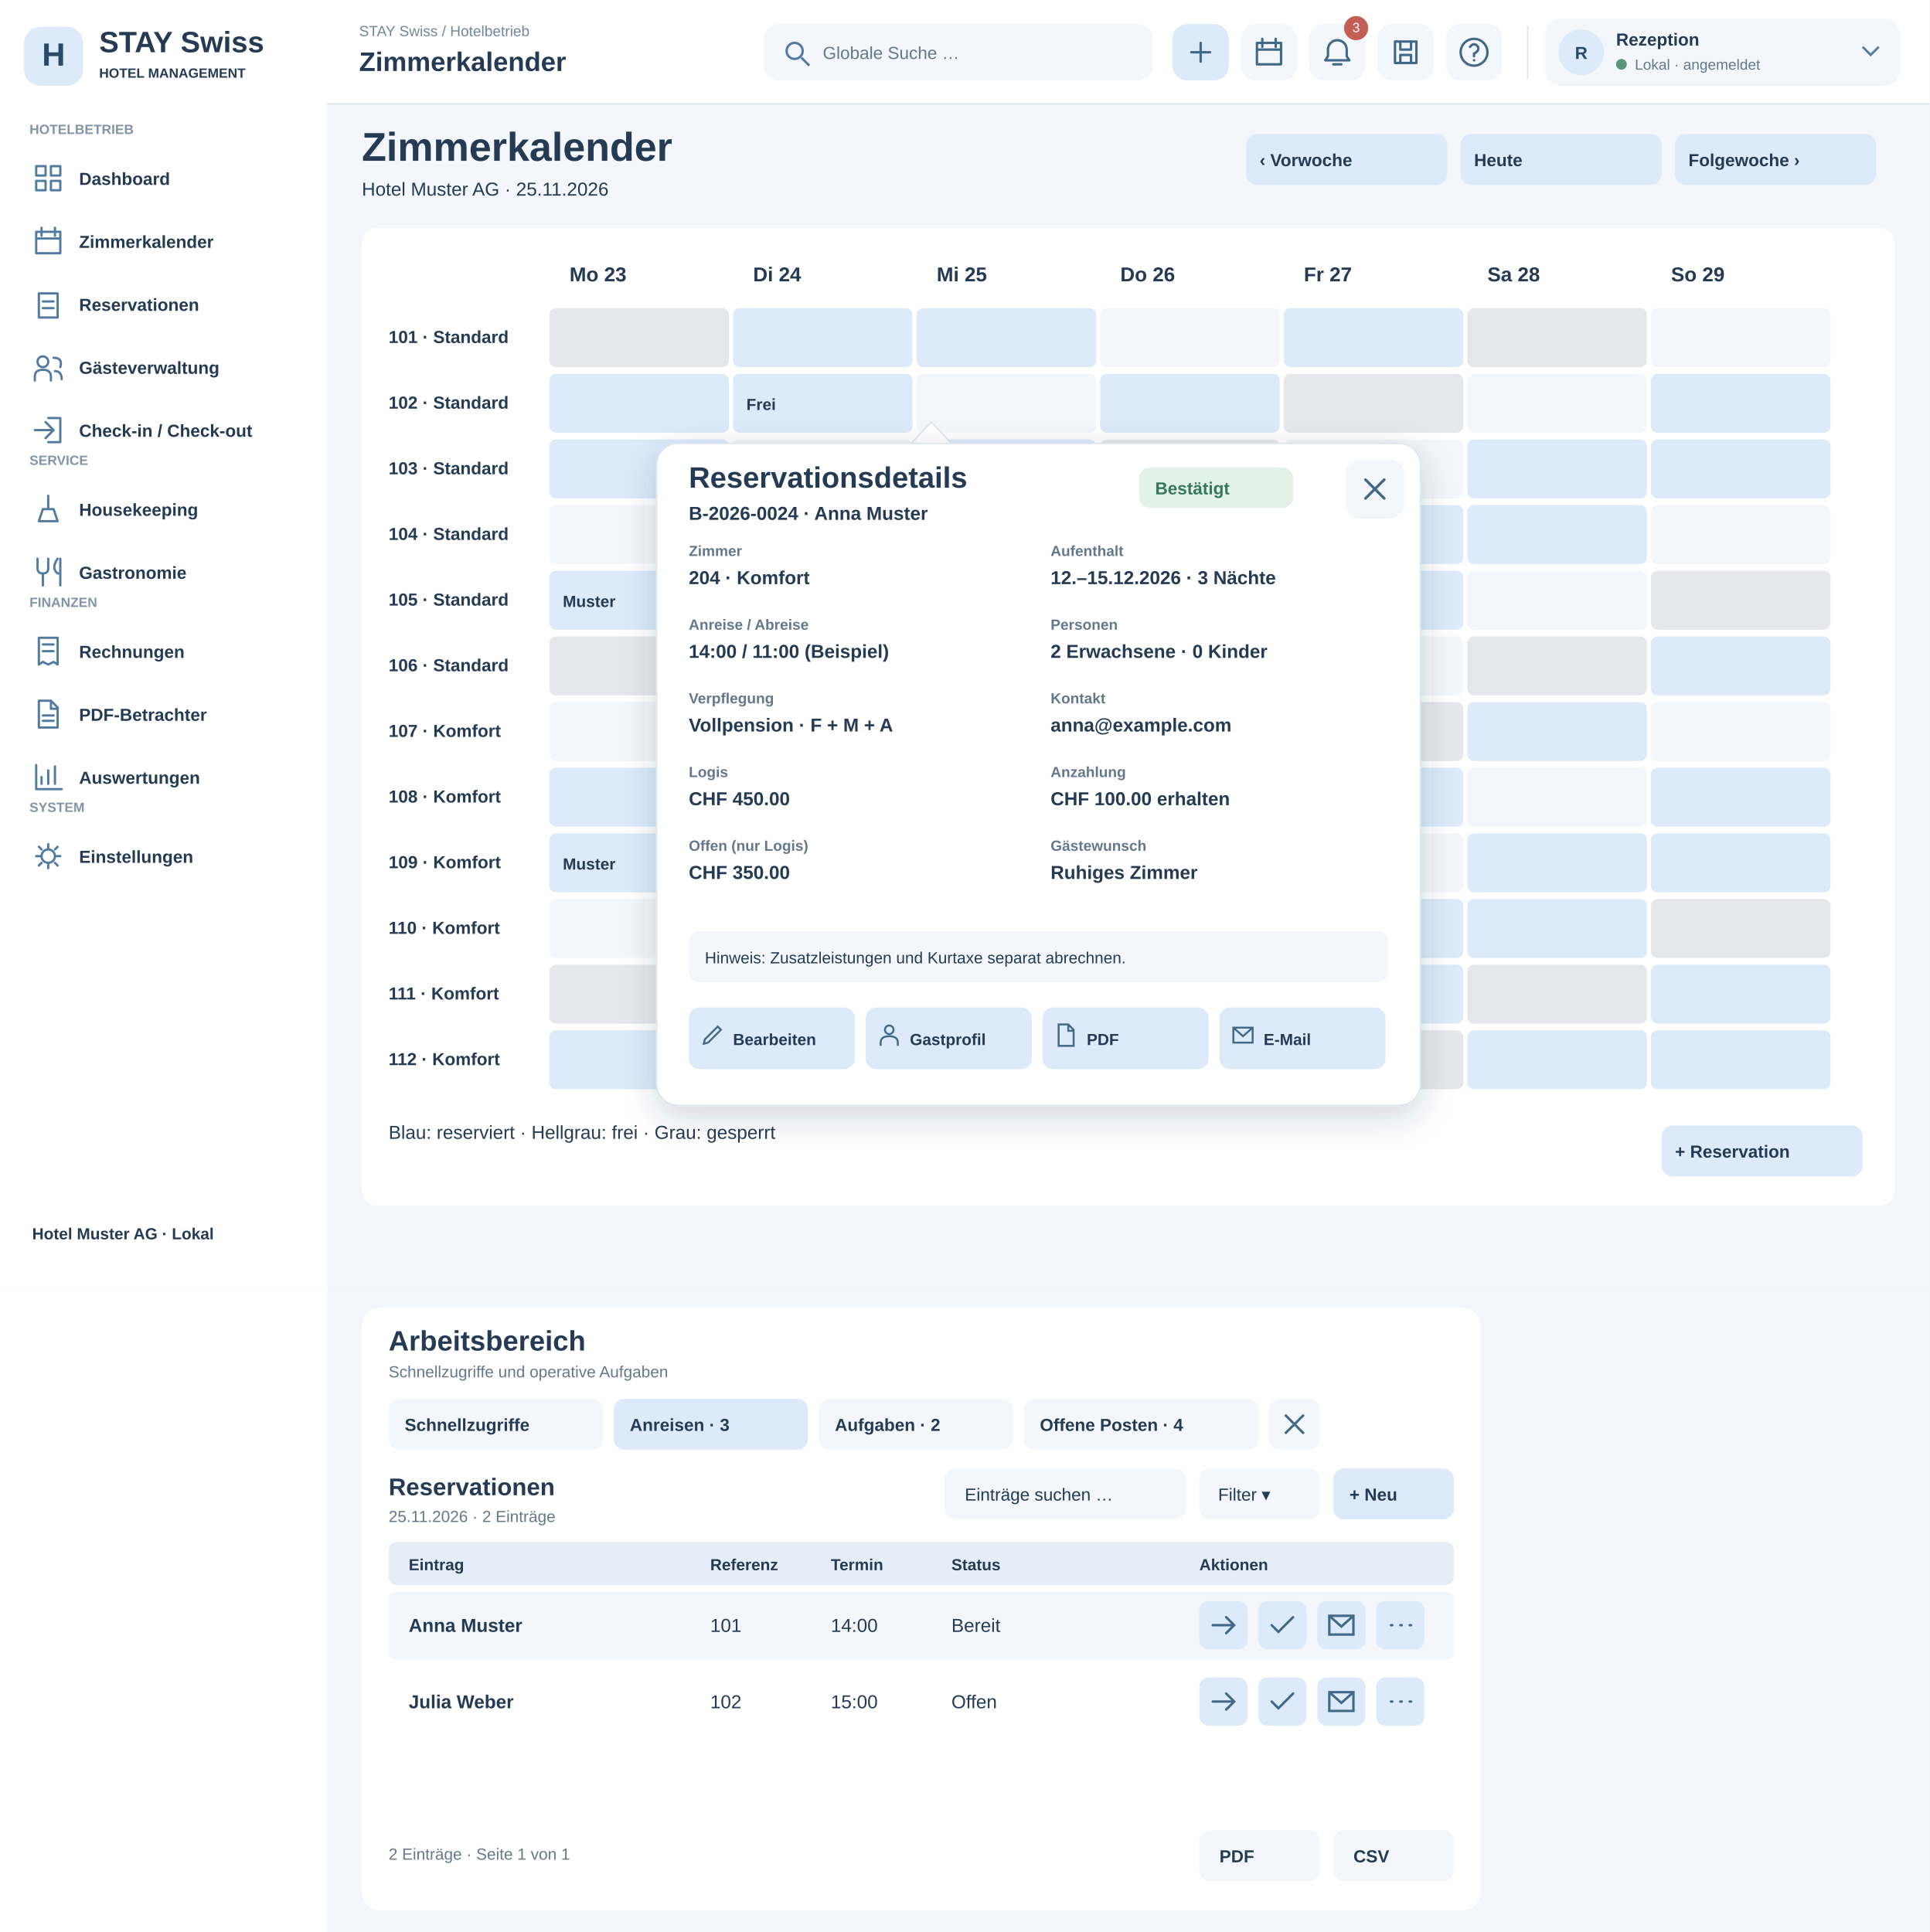
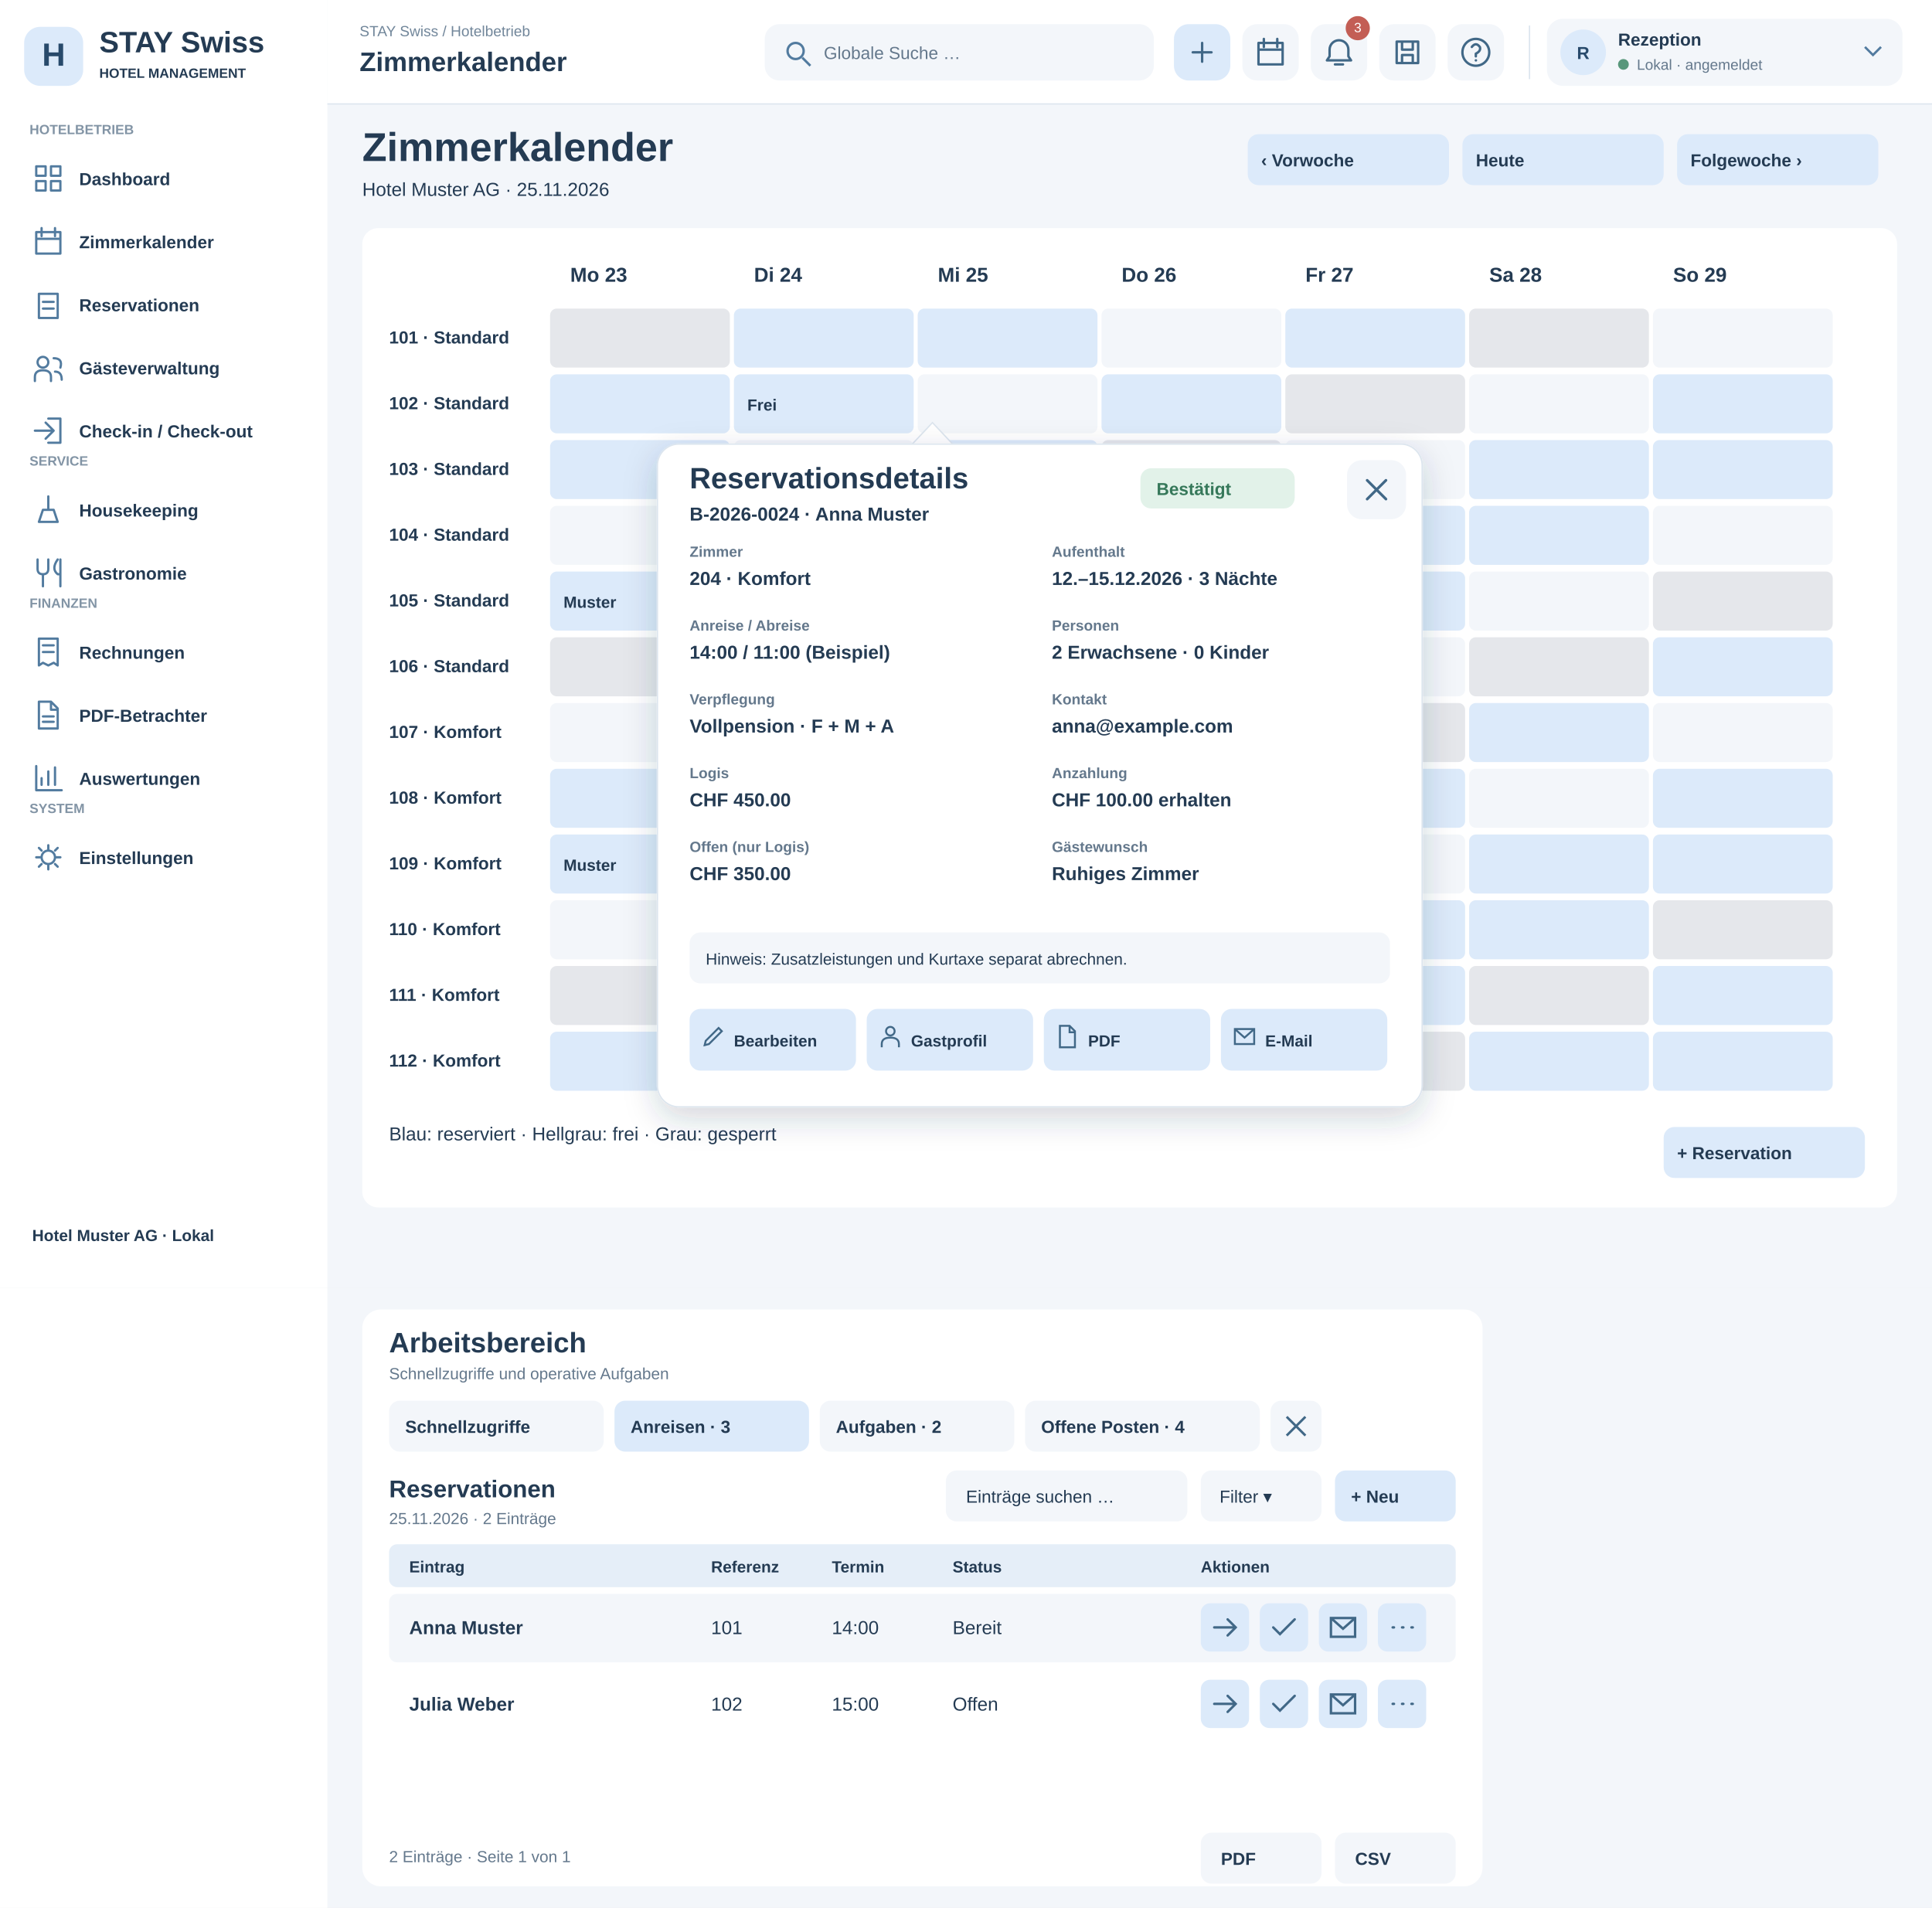
- <svg xmlns="http://www.w3.org/2000/svg" width="1440" height="1442" viewBox="0 0 1440 1442">
+ <svg xmlns="http://www.w3.org/2000/svg" width="1440" height="1422" viewBox="0 0 1440 1422">
  <rect x="0" y="0" width="1440" height="960" fill="#f3f6fa" rx="0" />
  <rect x="0" y="0" width="244" height="960" fill="#fff" rx="0" />
  <rect x="18" y="20" width="44" height="44" fill="#dceafa" rx="12" />
  <text x="40" y="49" font-family="Arial,sans-serif" font-size="24" font-weight="700" fill="#284a6b" text-anchor="middle">H</text>
  <text x="74" y="39" font-family="Arial,sans-serif" font-size="22" font-weight="700" fill="#243b53" text-anchor="start">STAY Swiss</text>
  <text x="74" y="58" font-family="Arial,sans-serif" font-size="10" font-weight="600" fill="#243b53" text-anchor="start">HOTEL MANAGEMENT</text>
  <text x="22" y="100" font-family="Arial,sans-serif" font-size="10" font-weight="700" fill="#8294a5" text-anchor="start">HOTELBETRIEB</text>
  <rect x="12" y="112" width="220" height="42" fill="#fff" rx="9" />
  <g transform="translate(24,121)" fill="none" stroke="#527b9f" stroke-width="1.7" stroke-linecap="round" stroke-linejoin="round">
    <path d="M3 3h7v7H3zM14 3h7v7h-7zM3 14h7v7H3zM14 14h7v7h-7z" />
  </g>
  <text x="59" y="138" font-family="Arial,sans-serif" font-size="13" font-weight="600" fill="#243b53" text-anchor="start">Dashboard</text>
  <rect x="12" y="159" width="220" height="42" fill="#fff" rx="9" />
  <g transform="translate(24,168)" fill="none" stroke="#527b9f" stroke-width="1.7" stroke-linecap="round" stroke-linejoin="round">
    <path d="M3 5h18v16H3zM7 2v6M17 2v6M3 10h18" />
  </g>
  <text x="59" y="185" font-family="Arial,sans-serif" font-size="13" font-weight="600" fill="#243b53" text-anchor="start">Zimmerkalender</text>
  <rect x="12" y="206" width="220" height="42" fill="#fff" rx="9" />
  <g transform="translate(24,215)" fill="none" stroke="#527b9f" stroke-width="1.7" stroke-linecap="round" stroke-linejoin="round">
    <path d="M5 4h14v18H5zM8 10h8M8 15h8" />
  </g>
  <text x="59" y="232" font-family="Arial,sans-serif" font-size="13" font-weight="600" fill="#243b53" text-anchor="start">Reservationen</text>
  <rect x="12" y="253" width="220" height="42" fill="#fff" rx="9" />
  <g transform="translate(24,262)" fill="none" stroke="#527b9f" stroke-width="1.7" stroke-linecap="round" stroke-linejoin="round">
    <path d="M8 12a4 4 0 1 0 0-8a4 4 0 1 0 0 8M2 22v-3q0-5 6-5t6 5v3M16 5q7 0 5 7M17 15q5 0 5 6" />
  </g>
  <text x="59" y="279" font-family="Arial,sans-serif" font-size="13" font-weight="600" fill="#243b53" text-anchor="start">Gästeverwaltung</text>
  <rect x="12" y="300" width="220" height="42" fill="#fff" rx="9" />
  <g transform="translate(24,309)" fill="none" stroke="#527b9f" stroke-width="1.7" stroke-linecap="round" stroke-linejoin="round">
    <path d="M12 3h9v18h-9M2 12h14M10 6l6 6-6 6" />
  </g>
  <text x="59" y="326" font-family="Arial,sans-serif" font-size="13" font-weight="600" fill="#243b53" text-anchor="start">Check-in / Check-out</text>
  <text x="22" y="347" font-family="Arial,sans-serif" font-size="10" font-weight="700" fill="#8294a5" text-anchor="start">SERVICE</text>
  <rect x="12" y="359" width="220" height="42" fill="#fff" rx="9" />
  <g transform="translate(24,368)" fill="none" stroke="#527b9f" stroke-width="1.7" stroke-linecap="round" stroke-linejoin="round">
    <path d="M5 21h14l-3-9H8zM12 12V2" />
  </g>
  <text x="59" y="385" font-family="Arial,sans-serif" font-size="13" font-weight="600" fill="#243b53" text-anchor="start">Housekeeping</text>
  <rect x="12" y="406" width="220" height="42" fill="#fff" rx="9" />
  <g transform="translate(24,415)" fill="none" stroke="#527b9f" stroke-width="1.7" stroke-linecap="round" stroke-linejoin="round">
    <path d="M4 2v7q0 4 4 4t4-4V2M8 13v9M19 2q-5 7 0 11h2M21 2v20" />
  </g>
  <text x="59" y="432" font-family="Arial,sans-serif" font-size="13" font-weight="600" fill="#243b53" text-anchor="start">Gastronomie</text>
  <text x="22" y="453" font-family="Arial,sans-serif" font-size="10" font-weight="700" fill="#8294a5" text-anchor="start">FINANZEN</text>
  <rect x="12" y="465" width="220" height="42" fill="#fff" rx="9" />
  <g transform="translate(24,474)" fill="none" stroke="#527b9f" stroke-width="1.7" stroke-linecap="round" stroke-linejoin="round">
    <path d="M5 2h14v20l-3-2-4 2-4-2-3 2zM8 7h8M8 12h8" />
  </g>
  <text x="59" y="491" font-family="Arial,sans-serif" font-size="13" font-weight="600" fill="#243b53" text-anchor="start">Rechnungen</text>
  <rect x="12" y="512" width="220" height="42" fill="#fff" rx="9" />
  <g transform="translate(24,521)" fill="none" stroke="#527b9f" stroke-width="1.7" stroke-linecap="round" stroke-linejoin="round">
    <path d="M5 2h9l5 5v15H5zM14 2v6h5M8 13h8M8 17h8" />
  </g>
  <text x="59" y="538" font-family="Arial,sans-serif" font-size="13" font-weight="600" fill="#243b53" text-anchor="start">PDF-Betrachter</text>
  <rect x="12" y="559" width="220" height="42" fill="#fff" rx="9" />
  <g transform="translate(24,568)" fill="none" stroke="#527b9f" stroke-width="1.7" stroke-linecap="round" stroke-linejoin="round">
    <path d="M3 3v18h19M7 17v-5M12 17V7M17 17V4" />
  </g>
  <text x="59" y="585" font-family="Arial,sans-serif" font-size="13" font-weight="600" fill="#243b53" text-anchor="start">Auswertungen</text>
  <text x="22" y="606" font-family="Arial,sans-serif" font-size="10" font-weight="700" fill="#8294a5" text-anchor="start">SYSTEM</text>
  <rect x="12" y="618" width="220" height="42" fill="#fff" rx="9" />
  <g transform="translate(24,627)" fill="none" stroke="#527b9f" stroke-width="1.7" stroke-linecap="round" stroke-linejoin="round">
    <path d="M12 3v3M12 18v3M3 12h3M18 12h3M5 5l2 2M17 17l2 2M5 19l2-2M17 7l2-2M12 7a5 5 0 1 0 0 10a5 5 0 1 0 0-10" />
  </g>
  <text x="59" y="644" font-family="Arial,sans-serif" font-size="13" font-weight="600" fill="#243b53" text-anchor="start">Einstellungen</text>
  <text x="24" y="925" font-family="Arial,sans-serif" font-size="12" font-weight="600" fill="#243b53" text-anchor="start">Hotel Muster AG · Lokal</text>
  <text x="270" y="120" font-family="Arial" font-size="30" font-weight="700" fill="#243b53">Zimmerkalender</text>
  <text x="270" y="146" font-family="Arial" font-size="14" font-weight="400" fill="#243b53">Hotel Muster AG · 25.11.2026</text>
  <rect x="930" y="100" width="150" height="38" rx="8" fill="#dceafa" />
  <text x="940" y="124" font-family="Arial" font-size="13" font-weight="700" fill="#243b53">‹ Vorwoche</text>
  <rect x="1090" y="100" width="150" height="38" rx="8" fill="#dceafa" />
  <text x="1100" y="124" font-family="Arial" font-size="13" font-weight="700" fill="#243b53">Heute</text>
  <rect x="1250" y="100" width="150" height="38" rx="8" fill="#dceafa" />
  <text x="1260" y="124" font-family="Arial" font-size="13" font-weight="700" fill="#243b53">Folgewoche ›</text>
  <rect x="270" y="170" width="1144" height="730" rx="12" fill="#fff" />
  <text x="425" y="210" font-family="Arial" font-size="15" font-weight="700" fill="#243b53">Mo 23</text>
  <text x="562" y="210" font-family="Arial" font-size="15" font-weight="700" fill="#243b53">Di 24</text>
  <text x="699" y="210" font-family="Arial" font-size="15" font-weight="700" fill="#243b53">Mi 25</text>
  <text x="836" y="210" font-family="Arial" font-size="15" font-weight="700" fill="#243b53">Do 26</text>
  <text x="973" y="210" font-family="Arial" font-size="15" font-weight="700" fill="#243b53">Fr 27</text>
  <text x="1110" y="210" font-family="Arial" font-size="15" font-weight="700" fill="#243b53">Sa 28</text>
  <text x="1247" y="210" font-family="Arial" font-size="15" font-weight="700" fill="#243b53">So 29</text>
  <text x="290" y="256" font-family="Arial" font-size="13" font-weight="600" fill="#243b53">101 · Standard</text>
  <rect x="410" y="230" width="134" height="44" rx="5" fill="#e5e7eb" />
  <rect x="547" y="230" width="134" height="44" rx="5" fill="#dceafa" />
  <rect x="684" y="230" width="134" height="44" rx="5" fill="#dceafa" />
  <rect x="821" y="230" width="134" height="44" rx="5" fill="#f3f6fa" />
  <rect x="958" y="230" width="134" height="44" rx="5" fill="#dceafa" />
  <rect x="1095" y="230" width="134" height="44" rx="5" fill="#e5e7eb" />
  <rect x="1232" y="230" width="134" height="44" rx="5" fill="#f3f6fa" />
  <text x="290" y="305" font-family="Arial" font-size="13" font-weight="600" fill="#243b53">102 · Standard</text>
  <rect x="410" y="279" width="134" height="44" rx="5" fill="#dceafa" />
  <rect x="547" y="279" width="134" height="44" rx="5" fill="#dceafa" />
  <rect x="684" y="279" width="134" height="44" rx="5" fill="#f3f6fa" />
  <rect x="821" y="279" width="134" height="44" rx="5" fill="#dceafa" />
  <rect x="958" y="279" width="134" height="44" rx="5" fill="#e5e7eb" />
  <rect x="1095" y="279" width="134" height="44" rx="5" fill="#f3f6fa" />
  <rect x="1232" y="279" width="134" height="44" rx="5" fill="#dceafa" />
  <text x="557" y="306" font-family="Arial" font-size="12" font-weight="600" fill="#243b53">Frei</text>
  <text x="290" y="354" font-family="Arial" font-size="13" font-weight="600" fill="#243b53">103 · Standard</text>
  <rect x="410" y="328" width="134" height="44" rx="5" fill="#dceafa" />
  <rect x="547" y="328" width="134" height="44" rx="5" fill="#f3f6fa" />
  <rect x="684" y="328" width="134" height="44" rx="5" fill="#dceafa" />
  <rect x="821" y="328" width="134" height="44" rx="5" fill="#e5e7eb" />
  <rect x="958" y="328" width="134" height="44" rx="5" fill="#f3f6fa" />
  <rect x="1095" y="328" width="134" height="44" rx="5" fill="#dceafa" />
  <rect x="1232" y="328" width="134" height="44" rx="5" fill="#dceafa" />
  <text x="694" y="355" font-family="Arial" font-size="12" font-weight="600" fill="#243b53">Weber</text>
  <text x="290" y="403" font-family="Arial" font-size="13" font-weight="600" fill="#243b53">104 · Standard</text>
  <rect x="410" y="377" width="134" height="44" rx="5" fill="#f3f6fa" />
  <rect x="547" y="377" width="134" height="44" rx="5" fill="#dceafa" />
  <rect x="684" y="377" width="134" height="44" rx="5" fill="#e5e7eb" />
  <rect x="821" y="377" width="134" height="44" rx="5" fill="#f3f6fa" />
  <rect x="958" y="377" width="134" height="44" rx="5" fill="#dceafa" />
  <rect x="1095" y="377" width="134" height="44" rx="5" fill="#dceafa" />
  <rect x="1232" y="377" width="134" height="44" rx="5" fill="#f3f6fa" />
  <text x="290" y="452" font-family="Arial" font-size="13" font-weight="600" fill="#243b53">105 · Standard</text>
  <rect x="410" y="426" width="134" height="44" rx="5" fill="#dceafa" />
  <rect x="547" y="426" width="134" height="44" rx="5" fill="#e5e7eb" />
  <rect x="684" y="426" width="134" height="44" rx="5" fill="#f3f6fa" />
  <rect x="821" y="426" width="134" height="44" rx="5" fill="#dceafa" />
  <rect x="958" y="426" width="134" height="44" rx="5" fill="#dceafa" />
  <rect x="1095" y="426" width="134" height="44" rx="5" fill="#f3f6fa" />
  <rect x="1232" y="426" width="134" height="44" rx="5" fill="#e5e7eb" />
  <text x="420" y="453" font-family="Arial" font-size="12" font-weight="600" fill="#243b53">Muster</text>
  <text x="290" y="501" font-family="Arial" font-size="13" font-weight="600" fill="#243b53">106 · Standard</text>
  <rect x="410" y="475" width="134" height="44" rx="5" fill="#e5e7eb" />
  <rect x="547" y="475" width="134" height="44" rx="5" fill="#f3f6fa" />
  <rect x="684" y="475" width="134" height="44" rx="5" fill="#dceafa" />
  <rect x="821" y="475" width="134" height="44" rx="5" fill="#dceafa" />
  <rect x="958" y="475" width="134" height="44" rx="5" fill="#f3f6fa" />
  <rect x="1095" y="475" width="134" height="44" rx="5" fill="#e5e7eb" />
  <rect x="1232" y="475" width="134" height="44" rx="5" fill="#dceafa" />
  <text x="557" y="502" font-family="Arial" font-size="12" font-weight="600" fill="#243b53">Frei</text>
  <text x="290" y="550" font-family="Arial" font-size="13" font-weight="600" fill="#243b53">107 · Komfort</text>
  <rect x="410" y="524" width="134" height="44" rx="5" fill="#f3f6fa" />
  <rect x="547" y="524" width="134" height="44" rx="5" fill="#dceafa" />
  <rect x="684" y="524" width="134" height="44" rx="5" fill="#dceafa" />
  <rect x="821" y="524" width="134" height="44" rx="5" fill="#f3f6fa" />
  <rect x="958" y="524" width="134" height="44" rx="5" fill="#e5e7eb" />
  <rect x="1095" y="524" width="134" height="44" rx="5" fill="#dceafa" />
  <rect x="1232" y="524" width="134" height="44" rx="5" fill="#f3f6fa" />
  <text x="290" y="599" font-family="Arial" font-size="13" font-weight="600" fill="#243b53">108 · Komfort</text>
  <rect x="410" y="573" width="134" height="44" rx="5" fill="#dceafa" />
  <rect x="547" y="573" width="134" height="44" rx="5" fill="#dceafa" />
  <rect x="684" y="573" width="134" height="44" rx="5" fill="#f3f6fa" />
  <rect x="821" y="573" width="134" height="44" rx="5" fill="#e5e7eb" />
  <rect x="958" y="573" width="134" height="44" rx="5" fill="#dceafa" />
  <rect x="1095" y="573" width="134" height="44" rx="5" fill="#f3f6fa" />
  <rect x="1232" y="573" width="134" height="44" rx="5" fill="#dceafa" />
  <text x="831" y="600" font-family="Arial" font-size="12" font-weight="600" fill="#243b53">Rossi</text>
  <text x="290" y="648" font-family="Arial" font-size="13" font-weight="600" fill="#243b53">109 · Komfort</text>
  <rect x="410" y="622" width="134" height="44" rx="5" fill="#dceafa" />
  <rect x="547" y="622" width="134" height="44" rx="5" fill="#f3f6fa" />
  <rect x="684" y="622" width="134" height="44" rx="5" fill="#e5e7eb" />
  <rect x="821" y="622" width="134" height="44" rx="5" fill="#dceafa" />
  <rect x="958" y="622" width="134" height="44" rx="5" fill="#f3f6fa" />
  <rect x="1095" y="622" width="134" height="44" rx="5" fill="#dceafa" />
  <rect x="1232" y="622" width="134" height="44" rx="5" fill="#dceafa" />
  <text x="420" y="649" font-family="Arial" font-size="12" font-weight="600" fill="#243b53">Muster</text>
  <text x="290" y="697" font-family="Arial" font-size="13" font-weight="600" fill="#243b53">110 · Komfort</text>
  <rect x="410" y="671" width="134" height="44" rx="5" fill="#f3f6fa" />
  <rect x="547" y="671" width="134" height="44" rx="5" fill="#e5e7eb" />
  <rect x="684" y="671" width="134" height="44" rx="5" fill="#dceafa" />
  <rect x="821" y="671" width="134" height="44" rx="5" fill="#f3f6fa" />
  <rect x="958" y="671" width="134" height="44" rx="5" fill="#dceafa" />
  <rect x="1095" y="671" width="134" height="44" rx="5" fill="#dceafa" />
  <rect x="1232" y="671" width="134" height="44" rx="5" fill="#e5e7eb" />
  <text x="290" y="746" font-family="Arial" font-size="13" font-weight="600" fill="#243b53">111 · Komfort</text>
  <rect x="410" y="720" width="134" height="44" rx="5" fill="#e5e7eb" />
  <rect x="547" y="720" width="134" height="44" rx="5" fill="#dceafa" />
  <rect x="684" y="720" width="134" height="44" rx="5" fill="#f3f6fa" />
  <rect x="821" y="720" width="134" height="44" rx="5" fill="#dceafa" />
  <rect x="958" y="720" width="134" height="44" rx="5" fill="#dceafa" />
  <rect x="1095" y="720" width="134" height="44" rx="5" fill="#e5e7eb" />
  <rect x="1232" y="720" width="134" height="44" rx="5" fill="#dceafa" />
  <text x="694" y="747" font-family="Arial" font-size="12" font-weight="600" fill="#243b53">Weber</text>
  <text x="290" y="795" font-family="Arial" font-size="13" font-weight="600" fill="#243b53">112 · Komfort</text>
  <rect x="410" y="769" width="134" height="44" rx="5" fill="#dceafa" />
  <rect x="547" y="769" width="134" height="44" rx="5" fill="#f3f6fa" />
  <rect x="684" y="769" width="134" height="44" rx="5" fill="#dceafa" />
  <rect x="821" y="769" width="134" height="44" rx="5" fill="#dceafa" />
  <rect x="958" y="769" width="134" height="44" rx="5" fill="#e5e7eb" />
  <rect x="1095" y="769" width="134" height="44" rx="5" fill="#dceafa" />
  <rect x="1232" y="769" width="134" height="44" rx="5" fill="#dceafa" />
  <text x="831" y="796" font-family="Arial" font-size="12" font-weight="600" fill="#243b53">Rossi</text>
  <text x="290" y="850" font-family="Arial" font-size="14" font-weight="400" fill="#243b53">Blau: reserviert · Hellgrau: frei · Grau: gesperrt</text>
  <rect x="1240" y="840" width="150" height="38" rx="8" fill="#dceafa" />
  <text x="1250" y="864" font-family="Arial" font-size="13" font-weight="700" fill="#243b53">+ Reservation</text>
  <g id="premium-header">
    <style>.header-action:hover rect,.header-action:focus rect{fill:#c5dff4}.header-action{cursor:pointer}.header-action:focus{outline:none}</style>
    <rect x="244" y="0" width="1196" height="78" fill="#fff" />
    <path d="M244 77.5H1440" stroke="#dce5ee" />
    <text x="268" y="27" font-family="Arial" font-size="11" fill="#71869a">STAY Swiss / Hotelbetrieb</text>
    <text x="268" y="53" font-family="Arial" font-size="20" font-weight="700" fill="#243b53">Zimmerkalender</text>
    <g class="header-action" tabindex="0" aria-label="Globale Suche">
      <rect x="570" y="18" width="290" height="42" rx="11" fill="#f3f6fa" />
      <g transform="translate(584,29)" stroke="#527b9f" fill="none" stroke-width="1.8">
        <circle cx="9" cy="9" r="6" />
        <path d="M14 14l6 6" />
      </g>
      <text x="614" y="44" font-family="Arial" font-size="13" fill="#64788c">Globale Suche …</text>
    </g>
    <g class="header-action" tabindex="0" aria-label="Neue Reservation">
      <rect x="875" y="18" width="42" height="42" rx="11" fill="#dceafa" />
      <g transform="translate(884,27)" stroke="#416887" fill="none" stroke-width="1.8" stroke-linecap="round" stroke-linejoin="round">
        <path d="M12 5v14M5 12h14" />
      </g>
    </g>
    <g class="header-action" tabindex="0" aria-label="Tageskalender">
      <rect x="926" y="18" width="42" height="42" rx="11" fill="#f3f6fa" />
      <g transform="translate(935,27)" stroke="#416887" fill="none" stroke-width="1.8" stroke-linecap="round" stroke-linejoin="round">
        <path d="M3 5h18v16H3zM7 2v6M17 2v6M3 10h18" />
      </g>
    </g>
    <g class="header-action" tabindex="0" aria-label="Benachrichtigungen">
      <rect x="977" y="18" width="42" height="42" rx="11" fill="#f3f6fa" />
      <g transform="translate(986,27)" stroke="#416887" fill="none" stroke-width="1.8" stroke-linecap="round" stroke-linejoin="round">
        <path d="M12 3a7 7 0 0 0-7 7v5l-2 3h18l-2-3v-5a7 7 0 0 0-7-7M9 21h6" />
      </g>
      <circle cx="1012" cy="21" r="9" fill="#c35e55" />
      <text x="1012" y="24" font-family="Arial" font-size="10" text-anchor="middle" fill="#fff">3</text>
    </g>
    <g class="header-action" tabindex="0" aria-label="Datensicherung">
      <rect x="1028" y="18" width="42" height="42" rx="11" fill="#f3f6fa" />
      <g transform="translate(1037,27)" stroke="#416887" fill="none" stroke-width="1.8" stroke-linecap="round" stroke-linejoin="round">
        <path d="M4 4h16v16H4zM8 4v6h8V4M8 20v-6h8v6" />
      </g>
    </g>
    <g class="header-action" tabindex="0" aria-label="Hilfe">
      <rect x="1079" y="18" width="42" height="42" rx="11" fill="#f3f6fa" />
      <g transform="translate(1088,27)" stroke="#416887" fill="none" stroke-width="1.8" stroke-linecap="round" stroke-linejoin="round">
        <path d="M12 2a10 10 0 1 0 0 20a10 10 0 1 0 0-20M9 8q3-4 6 0q1 3-3 5v2M12 18h.1" />
      </g>
    </g>
    <path d="M1140 19v40" stroke="#dce5ee" />
    <g class="header-action" tabindex="0" aria-label="Benutzerprofil und Abmelden">
      <rect x="1153" y="14" width="265" height="50" rx="12" fill="#f3f6fa" />
      <circle cx="1180" cy="39" r="17" fill="#dceafa" />
      <text x="1180" y="44" text-anchor="middle" font-family="Arial" font-size="13" font-weight="700" fill="#284a6b">R</text>
      <text x="1206" y="34" font-family="Arial" font-size="13" font-weight="700" fill="#243b53">Rezeption</text>
      <circle cx="1210" cy="48" r="4" fill="#58977b" />
      <text x="1220" y="52" font-family="Arial" font-size="11" fill="#64788c">Lokal · angemeldet</text>
      <path d="M1390 35l6 6 6-6" fill="none" stroke="#527b9f" stroke-width="1.7" />
    </g>
  </g>
  <g id="reservation-popover">
    <defs>
      <filter id="reservation-shadow" x="-20%" y="-20%" width="140%" height="150%">
        <feDropShadow dx="0" dy="8" stdDeviation="12" flood-color="#243b53" flood-opacity=".20" />
      </filter>
    </defs>
    <path d="M695 315l-16 17h32z" fill="#fff" stroke="#dce5ee" />
    <rect x="490" y="331" width="570" height="494" rx="16" fill="#fff" stroke="#dce5ee" filter="url(#reservation-shadow)" />
    <text x="514" y="364" font-family="Arial,sans-serif" font-size="22" font-weight="700" fill="#243b53">Reservationsdetails</text>
    <text x="514" y="388" font-family="Arial,sans-serif" font-size="14" font-weight="600" fill="#243b53">B-2026-0024 · Anna Muster</text>
    <rect x="850" y="349" width="115" height="30" rx="8" fill="#e2f2e9" />
    <text x="862" y="369" font-family="Arial,sans-serif" font-size="13" font-weight="700" fill="#36785a">Bestätigt</text>
    <g tabindex="0" role="button" aria-label="Infobox schliessen" class="header-action">
      <rect x="1004" y="343" width="44" height="44" rx="11" fill="#f3f6fa" />
      <path d="M1019 358l14 14m0-14l-14 14" stroke="#416887" stroke-width="2" stroke-linecap="round" />
    </g>
    <text x="514" y="415" font-family="Arial,sans-serif" font-size="11" font-weight="600" fill="#64788c">Zimmer</text>
    <text x="514" y="436" font-family="Arial,sans-serif" font-size="14" font-weight="600" fill="#243b53">204 · Komfort</text>
    <text x="784" y="415" font-family="Arial,sans-serif" font-size="11" font-weight="600" fill="#64788c">Aufenthalt</text>
    <text x="784" y="436" font-family="Arial,sans-serif" font-size="14" font-weight="600" fill="#243b53">12.–15.12.2026 · 3 Nächte</text>
    <text x="514" y="470" font-family="Arial,sans-serif" font-size="11" font-weight="600" fill="#64788c">Anreise / Abreise</text>
    <text x="514" y="491" font-family="Arial,sans-serif" font-size="14" font-weight="600" fill="#243b53">14:00 / 11:00 (Beispiel)</text>
    <text x="784" y="470" font-family="Arial,sans-serif" font-size="11" font-weight="600" fill="#64788c">Personen</text>
    <text x="784" y="491" font-family="Arial,sans-serif" font-size="14" font-weight="600" fill="#243b53">2 Erwachsene · 0 Kinder</text>
    <text x="514" y="525" font-family="Arial,sans-serif" font-size="11" font-weight="600" fill="#64788c">Verpflegung</text>
    <text x="514" y="546" font-family="Arial,sans-serif" font-size="14" font-weight="600" fill="#243b53">Vollpension · F + M + A</text>
    <text x="784" y="525" font-family="Arial,sans-serif" font-size="11" font-weight="600" fill="#64788c">Kontakt</text>
    <text x="784" y="546" font-family="Arial,sans-serif" font-size="14" font-weight="600" fill="#243b53">anna@example.com</text>
    <text x="514" y="580" font-family="Arial,sans-serif" font-size="11" font-weight="600" fill="#64788c">Logis</text>
    <text x="514" y="601" font-family="Arial,sans-serif" font-size="14" font-weight="600" fill="#243b53">CHF 450.00</text>
    <text x="784" y="580" font-family="Arial,sans-serif" font-size="11" font-weight="600" fill="#64788c">Anzahlung</text>
    <text x="784" y="601" font-family="Arial,sans-serif" font-size="14" font-weight="600" fill="#243b53">CHF 100.00 erhalten</text>
    <text x="514" y="635" font-family="Arial,sans-serif" font-size="11" font-weight="600" fill="#64788c">Offen (nur Logis)</text>
    <text x="514" y="656" font-family="Arial,sans-serif" font-size="14" font-weight="600" fill="#243b53">CHF 350.00</text>
    <text x="784" y="635" font-family="Arial,sans-serif" font-size="11" font-weight="600" fill="#64788c">Gästewunsch</text>
    <text x="784" y="656" font-family="Arial,sans-serif" font-size="14" font-weight="600" fill="#243b53">Ruhiges Zimmer</text>
    <rect x="514" y="695" width="522" height="38" rx="8" fill="#f3f6fa" />
    <text x="526" y="719" font-family="Arial,sans-serif" font-size="12" font-weight="400" fill="#243b53">Hinweis: Zusatzleistungen und Kurtaxe separat abrechnen.</text>
    <g>
      <rect x="514" y="752" width="124" height="46" rx="8" fill="#dceafa" />
      <g transform="translate(522,763) scale(.8)" stroke="#416887" fill="none" stroke-width="1.8">
        <path d="M4 20l4-1 12-12-3-3L5 16z" />
      </g>
      <text x="547" y="780" font-family="Arial,sans-serif" font-size="12" font-weight="700" fill="#243b53">Bearbeiten</text>
    </g>
    <g>
      <rect x="646" y="752" width="124" height="46" rx="8" fill="#dceafa" />
      <g transform="translate(654,763) scale(.8)" stroke="#416887" fill="none" stroke-width="1.8">
        <path d="M12 11a4 4 0 1 0 0-8a4 4 0 1 0 0 8M4 22v-3q0-6 8-6t8 6v3" />
      </g>
      <text x="679" y="780" font-family="Arial,sans-serif" font-size="12" font-weight="700" fill="#243b53">Gastprofil</text>
    </g>
    <g>
      <rect x="778" y="752" width="124" height="46" rx="8" fill="#dceafa" />
      <g transform="translate(786,763) scale(.8)" stroke="#416887" fill="none" stroke-width="1.8">
        <path d="M5 2h9l5 5v15H5zM14 2v6h5" />
      </g>
      <text x="811" y="780" font-family="Arial,sans-serif" font-size="12" font-weight="700" fill="#243b53">PDF</text>
    </g>
    <g>
      <rect x="910" y="752" width="124" height="46" rx="8" fill="#dceafa" />
      <g transform="translate(918,763) scale(.8)" stroke="#416887" fill="none" stroke-width="1.8">
        <path d="M3 5h18v14H3zM3 5l9 8 9-8" />
      </g>
      <text x="943" y="780" font-family="Arial,sans-serif" font-size="12" font-weight="700" fill="#243b53">E-Mail</text>
    </g>
  </g>
-   <rect x="0" y="960" width="1440" height="482" fill="#f3f6fa" />
-   <rect x="0" y="960" width="244" height="482" fill="#fff" />
+   <rect x="0" y="960" width="1440" height="462" fill="#f3f6fa" />
+   <rect x="0" y="960" width="244" height="462" fill="#fff" />
  <g transform="translate(165,236)">
-     <rect x="105" y="740" width="835" height="450" rx="14" fill="#fff" />
+     <rect x="105" y="740" width="835" height="430" rx="14" fill="#fff" />
    <text x="125" y="772" font-family="Arial" font-size="21" font-weight="700" fill="#243b53">Arbeitsbereich</text>
    <text x="125" y="792" font-family="Arial" font-size="12" font-weight="400" fill="#64788c">Schnellzugriffe und operative Aufgaben</text>
    <g tabindex="0">
      <rect x="125" y="808" width="160" height="38" rx="8" fill="#f3f6fa" />
      <text x="137" y="832" font-family="Arial" font-size="13" font-weight="700" fill="#243b53">Schnellzugriffe</text>
    </g>
    <g tabindex="0">
      <rect x="293" y="808" width="145" height="38" rx="8" fill="#dceafa" />
      <text x="305" y="832" font-family="Arial" font-size="13" font-weight="700" fill="#243b53">Anreisen · 3</text>
    </g>
    <g tabindex="0">
      <rect x="446" y="808" width="145" height="38" rx="8" fill="#f3f6fa" />
      <text x="458" y="832" font-family="Arial" font-size="13" font-weight="700" fill="#243b53">Aufgaben · 2</text>
    </g>
    <g tabindex="0">
      <rect x="599" y="808" width="175" height="38" rx="8" fill="#f3f6fa" />
      <text x="611" y="832" font-family="Arial" font-size="13" font-weight="700" fill="#243b53">Offene Posten · 4</text>
    </g>
    <g>
      <rect x="782" y="808" width="38" height="38" rx="8" fill="#f3f6fa" />
      <path d="M794 820l14 14m0-14l-14 14" stroke="#416887" stroke-width="1.8" />
    </g>
    <text x="125" y="880" font-family="Arial" font-size="18" font-weight="700" fill="#243b53">Reservationen</text>
    <text x="125" y="900" font-family="Arial" font-size="12" font-weight="400" fill="#64788c">25.11.2026 · 2 Einträge</text>
    <rect x="540" y="860" width="180" height="38" rx="8" fill="#f3f6fa" />
    <text x="555" y="884" font-family="Arial" font-size="13" font-weight="400" fill="#243b53">Einträge suchen …</text>
    <rect x="730" y="860" width="90" height="38" rx="8" fill="#f3f6fa" />
    <text x="744" y="884" font-family="Arial" font-size="13" font-weight="400" fill="#243b53">Filter ▾</text>
    <rect x="830" y="860" width="90" height="38" rx="8" fill="#dceafa" />
    <text x="842" y="884" font-family="Arial" font-size="13" font-weight="700" fill="#243b53">+ Neu</text>
    <rect x="125" y="915" width="795" height="32" rx="6" fill="#e5eef8" />
    <text x="140" y="936" font-family="Arial" font-size="12" font-weight="700" fill="#243b53">Eintrag</text>
    <text x="365" y="936" font-family="Arial" font-size="12" font-weight="700" fill="#243b53">Referenz</text>
    <text x="455" y="936" font-family="Arial" font-size="12" font-weight="700" fill="#243b53">Termin</text>
    <text x="545" y="936" font-family="Arial" font-size="12" font-weight="700" fill="#243b53">Status</text>
    <text x="730" y="936" font-family="Arial" font-size="12" font-weight="700" fill="#243b53">Aktionen</text>
    <rect x="125" y="952" width="795" height="51" rx="6" fill="#f3f6fa" />
    <text x="140" y="982" font-family="Arial" font-size="14" font-weight="700" fill="#243b53">Anna Muster</text>
    <text x="365" y="982" font-family="Arial" font-size="14" font-weight="400" fill="#243b53">101</text>
    <text x="455" y="982" font-family="Arial" font-size="14" font-weight="400" fill="#243b53">14:00</text>
    <text x="545" y="982" font-family="Arial" font-size="14" font-weight="400" fill="#243b53">Bereit</text>
    <g tabindex="0">
      <rect x="730" y="959" width="36" height="36" rx="7" fill="#dceafa" />
      <g transform="translate(736,965)" stroke="#416887" stroke-width="1.8" stroke-linecap="round" fill="none">
        <path d="M4 12h16M14 6l6 6-6 6" />
      </g>
    </g>
    <g tabindex="0">
      <rect x="774" y="959" width="36" height="36" rx="7" fill="#dceafa" />
      <g transform="translate(780,965)" stroke="#416887" stroke-width="1.8" stroke-linecap="round" fill="none">
        <path d="M4 12l5 5L20 6" />
      </g>
    </g>
    <g tabindex="0">
      <rect x="818" y="959" width="36" height="36" rx="7" fill="#dceafa" />
      <g transform="translate(824,965)" stroke="#416887" stroke-width="1.8" stroke-linecap="round" fill="none">
        <path d="M3 5h18v14H3zM3 5l9 8 9-8" />
      </g>
    </g>
    <g tabindex="0">
      <rect x="862" y="959" width="36" height="36" rx="7" fill="#dceafa" />
      <g transform="translate(868,965)" stroke="#416887" stroke-width="1.8" stroke-linecap="round" fill="none">
        <path d="M5 12h1M12 12h1M19 12h1" />
      </g>
    </g>
    <rect x="125" y="1009" width="795" height="51" rx="6" fill="#fff" />
    <text x="140" y="1039" font-family="Arial" font-size="14" font-weight="700" fill="#243b53">Julia Weber</text>
    <text x="365" y="1039" font-family="Arial" font-size="14" font-weight="400" fill="#243b53">102</text>
    <text x="455" y="1039" font-family="Arial" font-size="14" font-weight="400" fill="#243b53">15:00</text>
    <text x="545" y="1039" font-family="Arial" font-size="14" font-weight="400" fill="#243b53">Offen</text>
    <g tabindex="0">
      <rect x="730" y="1016" width="36" height="36" rx="7" fill="#dceafa" />
      <g transform="translate(736,1022)" stroke="#416887" stroke-width="1.8" stroke-linecap="round" fill="none">
        <path d="M4 12h16M14 6l6 6-6 6" />
      </g>
    </g>
    <g tabindex="0">
      <rect x="774" y="1016" width="36" height="36" rx="7" fill="#dceafa" />
      <g transform="translate(780,1022)" stroke="#416887" stroke-width="1.8" stroke-linecap="round" fill="none">
        <path d="M4 12l5 5L20 6" />
      </g>
    </g>
    <g tabindex="0">
      <rect x="818" y="1016" width="36" height="36" rx="7" fill="#dceafa" />
      <g transform="translate(824,1022)" stroke="#416887" stroke-width="1.8" stroke-linecap="round" fill="none">
        <path d="M3 5h18v14H3zM3 5l9 8 9-8" />
      </g>
    </g>
    <g tabindex="0">
      <rect x="862" y="1016" width="36" height="36" rx="7" fill="#dceafa" />
      <g transform="translate(868,1022)" stroke="#416887" stroke-width="1.8" stroke-linecap="round" fill="none">
        <path d="M5 12h1M12 12h1M19 12h1" />
      </g>
    </g>
    <text x="125" y="1152" font-family="Arial" font-size="12" font-weight="400" fill="#64788c">2 Einträge · Seite 1 von 1</text>
    <rect x="730" y="1130" width="90" height="38" rx="8" fill="#f3f6fa" />
    <text x="745" y="1154" font-family="Arial" font-size="13" font-weight="700" fill="#243b53">PDF</text>
    <rect x="830" y="1130" width="90" height="38" rx="8" fill="#f3f6fa" />
    <text x="845" y="1154" font-family="Arial" font-size="13" font-weight="700" fill="#243b53">CSV</text>
  </g>
</svg>
